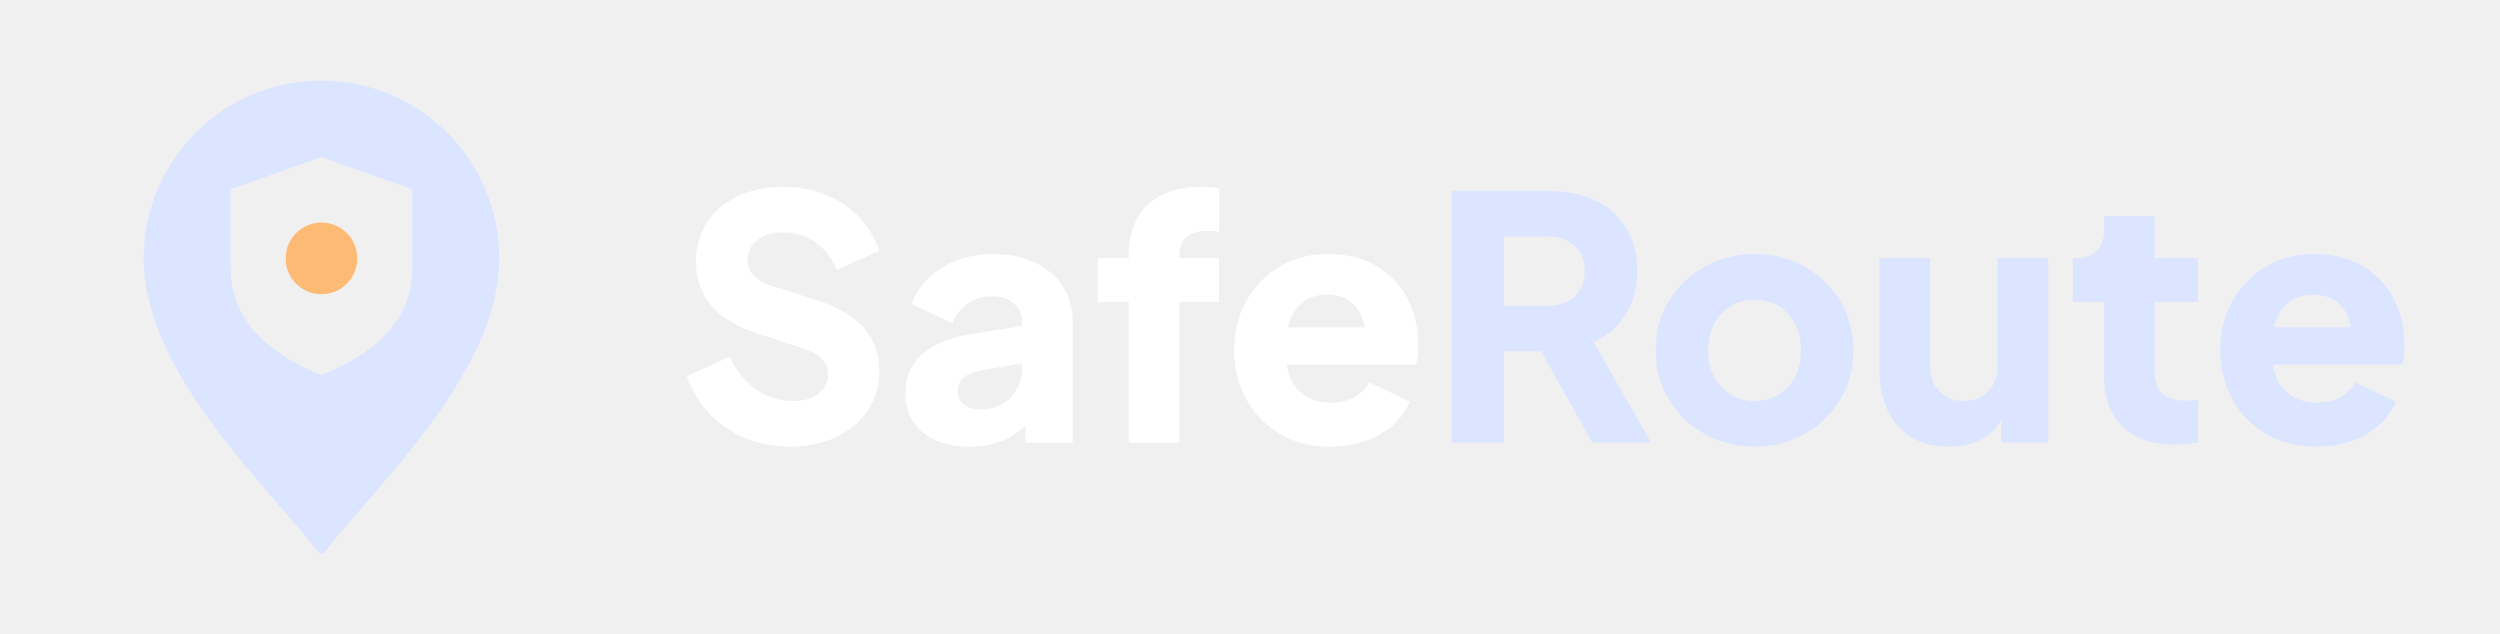
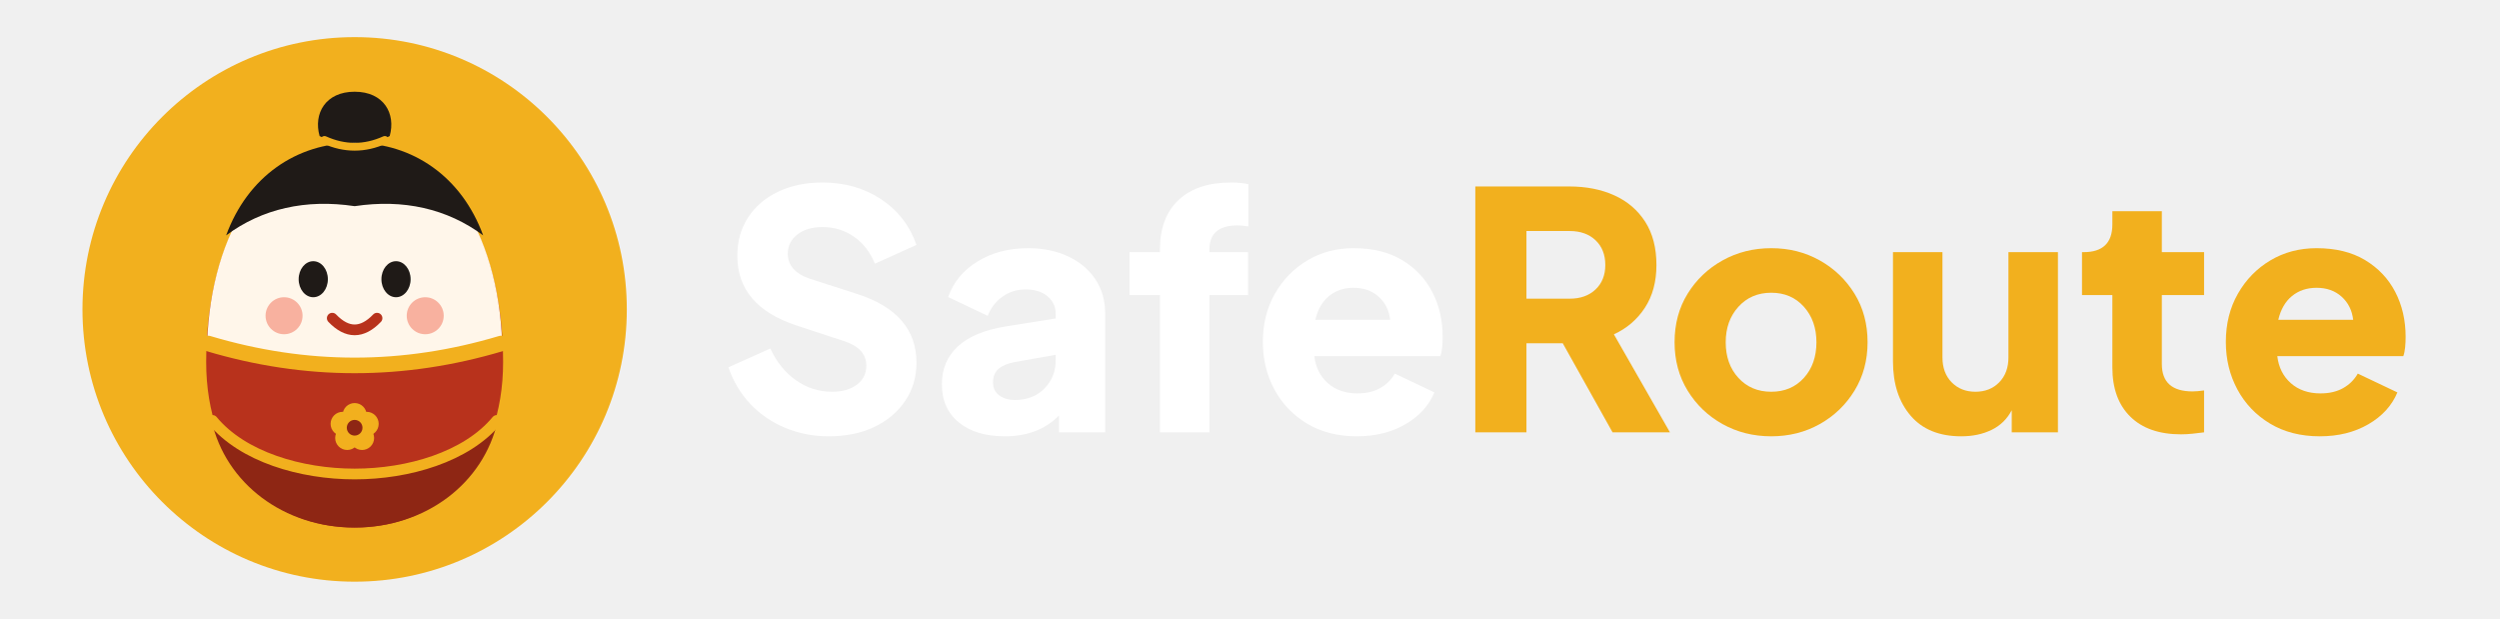
- <svg xmlns="http://www.w3.org/2000/svg" width="592" height="150" viewBox="0 0 592 150">
-   <g transform="translate(15.54701 15.15275) scale(1.211483)">
-     <mask id="m42c" maskUnits="userSpaceOnUse" x="0" y="0" width="100" height="100">
-       <rect width="100" height="100" fill="#fff" />
-       <path d="M50 19 L67 25 L67 40 Q67 53 50 60 Q33 53 33 40 L33 25 Z" fill="#000" stroke="#000" stroke-width="1.5" stroke-linejoin="round" />
-     </mask>
-     <g mask="url(#m42c)">
-       <path d="M50 95 C40 82 16 60 16 38 A34 34 0 0 1 84 38 C84 60 60 82 50 95 Z" fill="#DBE5FF" stroke="#DBE5FF" stroke-width="1.5" stroke-linejoin="round" />
-     </g>
-     <circle cx="50" cy="38" r="7" fill="#FDBA74" />
+ <svg xmlns="http://www.w3.org/2000/svg" width="606" height="150" viewBox="0 0 606 150">
+   <circle cx="86" cy="75" r="66" fill="#F2B01E" />
+   <g transform="translate(26.97843 20.46407) scale(1.180431)">
+     <path d="M50 12 C69 12 80.5 32 80.5 57 C80.5 78 67.5 91 50 91 C32.5 91 19.5 78 19.5 57 C19.5 32 31 12 50 12 Z" fill="#B8321C" />
+     <path d="M50 1.5 C56 1.5 58.5 6 57.2 10.6 Q50 14.4 42.8 10.6 C41.5 6 44 1.5 50 1.5 Z" fill="#1F1A17" />
+     <path d="M19.7 53 C20.5 30.5 31.5 12 50 12 C68.5 12 79.5 30.5 80.3 53 Q50 62 19.7 53 Z" fill="#FFF6EA" />
+     <path d="M20.6 69 C27 76.5 39 80 50 80 C61 80 73 76.5 79.4 69 C76.5 82 64.5 91 50 91 C35.5 91 23.5 82 20.6 69 Z" fill="#8E2614" />
+     <path d="M19.9 53.2 Q50 62.2 80.1 53.2" fill="none" stroke="#F2B01E" stroke-width="3.2" stroke-linecap="round" stroke-linejoin="round" />
+     <path d="M20.8 69 C27 76.5 39 80 50 80 C61 80 73 76.5 79.2 69" fill="none" stroke="#F2B01E" stroke-width="2.2" stroke-linecap="round" stroke-linejoin="round" />
+     <circle cx="50" cy="67.9" r="2.47" fill="#F2B01E" />
+     <circle cx="52.47" cy="69.7" r="2.47" fill="#F2B01E" />
+     <circle cx="51.53" cy="72.6" r="2.47" fill="#F2B01E" />
+     <circle cx="48.47" cy="72.6" r="2.47" fill="#F2B01E" />
+     <circle cx="47.53" cy="69.7" r="2.47" fill="#F2B01E" />
+     <circle cx="50" cy="70.5" r="1.612" fill="#8E2614" />
+     <path d="M23.6 31 C28 19 38 12 50 12 C62 12 72 19 76.4 31 C69 25.5 60 23.5 50 25 C40 23.5 31 25.5 23.6 31 Z" fill="#1F1A17" />
+     <path d="M43.8 11.4 Q50 14.2 56.2 11.4" fill="none" stroke="#F2B01E" stroke-width="1.6" stroke-linecap="round" stroke-linejoin="round" />
+     <path d="M44.5 40A3 3.7 0 1 0 38.5 40A3 3.7 0 1 0 44.5 40Z" fill="#1F1A17" />
+     <path d="M61.5 40A3 3.7 0 1 0 55.5 40A3 3.7 0 1 0 61.5 40Z" fill="#1F1A17" />
+     <circle cx="35.5" cy="47.5" r="3.8" fill="#F6A08C" opacity="0.8" />
+     <circle cx="64.5" cy="47.5" r="3.8" fill="#F6A08C" opacity="0.8" />
+     <path d="M45.4 48 Q50 52.8 54.6 48" fill="none" stroke="#B8321C" stroke-width="2.2" stroke-linecap="round" stroke-linejoin="round" />
  </g>
-   <path d="M186.96 105.76Q181.36 105.76 176.44 103.72Q171.52 101.68 167.96 97.92Q164.40 94.16 162.64 89.04L172.80 84.48Q175.04 89.36 179 92.16Q182.96 94.96 187.76 94.96Q191.52 94.96 193.80 93.24Q196.08 91.52 196.08 88.64Q196.08 84.48 190.80 82.72L179.12 78.88Q164.80 74.16 164.80 62Q164.80 56.72 167.40 52.72Q170 48.72 174.68 46.48Q179.36 44.24 185.44 44.24Q193.52 44.24 199.64 48.28Q205.76 52.32 208.24 59.36L198.16 63.92Q196.48 59.76 193.12 57.40Q189.76 55.04 185.44 55.04Q181.68 55.04 179.36 56.84Q177.04 58.64 177.04 61.52Q177.04 65.76 182.48 67.60L193.92 71.28Q208.24 75.92 208.24 87.92Q208.24 93.12 205.52 97.16Q202.80 101.20 198.04 103.48Q193.28 105.76 186.96 105.76" fill="#FFFFFF" />
-   <path d="M229.68 105.76Q222.64 105.76 218.52 102.40Q214.40 99.04 214.40 93.12Q214.40 87.60 218.24 84Q222.08 80.40 229.92 79.12L242 77.20L242 76Q242 73.52 240.04 71.84Q238.08 70.16 234.72 70.16Q231.52 70.16 229.08 71.92Q226.64 73.68 225.52 76.56L215.92 72Q217.84 66.56 223.08 63.36Q228.32 60.16 235.28 60.16Q240.80 60.16 245.04 62.16Q249.28 64.16 251.64 67.72Q254 71.28 254 76L254 104.80L242.80 104.80L242.80 100.72Q237.84 105.76 229.68 105.76M226.80 92.72Q226.80 94.72 228.32 95.84Q229.84 96.96 232.08 96.96Q236.56 96.96 239.28 94.16Q242 91.36 242 87.36L242 86L232.08 87.76Q229.52 88.24 228.16 89.40Q226.80 90.56 226.80 92.72" fill="#FFFFFF" />
-   <path d="M279.28 104.80L267.28 104.80L267.28 71.52L259.92 71.52L259.92 61.12L267.28 61.12L267.28 60.48Q267.28 52.72 271.80 48.48Q276.32 44.24 284.48 44.24Q286.88 44.24 288.72 44.64L288.72 54.88Q287.20 54.64 286.08 54.64Q279.28 54.64 279.28 60.48L279.28 61.12L288.64 61.12L288.64 71.52L279.28 71.52" fill="#FFFFFF" />
-   <path d="M315.04 105.76Q308.08 105.76 302.96 102.68Q297.84 99.60 295.04 94.40Q292.24 89.20 292.24 82.88Q292.24 76.32 295.16 71.20Q298.08 66.08 303.04 63.12Q308 60.16 314.24 60.16Q321.20 60.16 326 63.04Q330.80 65.92 333.32 70.76Q335.84 75.60 335.84 81.68Q335.84 82.96 335.72 84.20Q335.60 85.44 335.28 86.32L304.72 86.32Q305.20 90.40 308 92.88Q310.80 95.36 315.20 95.36Q318.40 95.36 320.68 94.08Q322.96 92.80 324.24 90.56L333.84 95.12Q331.84 99.92 326.80 102.84Q321.76 105.76 315.04 105.76M314.24 69.76Q310.72 69.76 308.28 71.76Q305.84 73.76 304.96 77.52L323.12 77.52Q322.72 74.08 320.32 71.92Q317.92 69.76 314.24 69.76" fill="#FFFFFF" />
-   <path d="M356.16 104.80L343.76 104.80L343.76 45.20L366.56 45.20Q372.72 45.20 377.48 47.36Q382.24 49.52 384.96 53.76Q387.68 58 387.68 64.24Q387.68 70.32 384.88 74.60Q382.08 78.88 377.36 81.04L390.96 104.80L377.04 104.80L364.96 83.20L356.16 83.20L356.16 104.80M356.16 56L356.16 72.40L366.64 72.40Q370.56 72.40 372.92 70.16Q375.28 67.92 375.28 64.24Q375.28 60.48 372.92 58.24Q370.56 56 366.64 56" fill="#DBE5FF" />
-   <path d="M415.52 105.76Q409.04 105.76 403.72 102.80Q398.40 99.84 395.24 94.68Q392.08 89.52 392.08 82.96Q392.08 76.32 395.24 71.20Q398.40 66.08 403.72 63.12Q409.04 60.16 415.52 60.16Q422 60.16 427.28 63.12Q432.56 66.08 435.72 71.20Q438.88 76.32 438.88 82.96Q438.88 89.52 435.72 94.68Q432.56 99.84 427.28 102.80Q422 105.76 415.52 105.76M415.52 94.96Q420.40 94.96 423.44 91.60Q426.48 88.24 426.48 82.96Q426.48 77.76 423.44 74.36Q420.40 70.96 415.52 70.96Q410.64 70.96 407.56 74.36Q404.48 77.76 404.48 82.96Q404.48 88.24 407.56 91.60Q410.64 94.96 415.52 94.96" fill="#DBE5FF" />
-   <path d="M461.60 105.76Q453.60 105.76 449.32 100.76Q445.04 95.76 445.04 87.60L445.04 61.12L457.04 61.12L457.04 86.64Q457.04 90.40 459.28 92.68Q461.52 94.96 465.04 94.96Q468.56 94.96 470.80 92.68Q473.04 90.40 473.04 86.64L473.04 61.12L485.04 61.12L485.04 104.80L473.84 104.80L473.84 99.44Q472.16 102.64 468.96 104.20Q465.76 105.76 461.60 105.76" fill="#DBE5FF" />
-   <path d="M514.88 105.28Q506.96 105.28 502.60 101Q498.24 96.72 498.24 89.04L498.24 71.52L490.88 71.52L490.88 61.12L491.28 61.12Q498.24 61.12 498.24 54.40L498.24 51.20L510.24 51.20L510.24 61.12L520.48 61.12L520.48 71.52L510.24 71.52L510.24 88.24Q510.24 94.88 517.68 94.88Q518.80 94.88 520.48 94.64L520.48 104.80Q519.28 104.96 517.76 105.12Q516.24 105.28 514.88 105.28" fill="#DBE5FF" />
-   <path d="M548.56 105.76Q541.60 105.76 536.48 102.68Q531.36 99.60 528.56 94.40Q525.76 89.20 525.76 82.88Q525.76 76.32 528.68 71.20Q531.60 66.08 536.56 63.12Q541.52 60.16 547.76 60.16Q554.72 60.16 559.52 63.04Q564.32 65.92 566.84 70.76Q569.36 75.60 569.36 81.68Q569.36 82.96 569.24 84.20Q569.12 85.44 568.80 86.32L538.24 86.32Q538.72 90.40 541.52 92.88Q544.32 95.36 548.72 95.36Q551.92 95.36 554.20 94.08Q556.48 92.80 557.76 90.56L567.36 95.12Q565.36 99.92 560.32 102.84Q555.28 105.76 548.56 105.76M547.76 69.76Q544.24 69.76 541.80 71.76Q539.36 73.76 538.48 77.52L556.64 77.52Q556.24 74.08 553.84 71.92Q551.44 69.76 547.76 69.76" fill="#DBE5FF" />
+   <path d="M200.96 105.76Q195.36 105.76 190.44 103.72Q185.52 101.68 181.96 97.92Q178.40 94.16 176.64 89.04L186.80 84.48Q189.04 89.36 193 92.16Q196.96 94.96 201.76 94.96Q205.52 94.96 207.80 93.24Q210.08 91.52 210.08 88.64Q210.08 84.48 204.80 82.72L193.12 78.88Q178.80 74.16 178.80 62Q178.80 56.72 181.40 52.72Q184 48.72 188.68 46.48Q193.36 44.24 199.44 44.24Q207.52 44.24 213.64 48.28Q219.76 52.32 222.24 59.36L212.16 63.92Q210.48 59.76 207.12 57.40Q203.76 55.04 199.44 55.04Q195.68 55.04 193.36 56.84Q191.04 58.64 191.04 61.52Q191.04 65.76 196.48 67.60L207.92 71.28Q222.24 75.92 222.24 87.92Q222.24 93.12 219.52 97.16Q216.80 101.20 212.04 103.48Q207.28 105.76 200.96 105.76" fill="#FFFFFF" />
+   <path d="M243.68 105.76Q236.64 105.76 232.52 102.40Q228.40 99.04 228.40 93.12Q228.40 87.60 232.24 84Q236.08 80.40 243.92 79.12L256 77.20L256 76Q256 73.52 254.04 71.84Q252.08 70.16 248.72 70.16Q245.52 70.16 243.08 71.92Q240.64 73.68 239.52 76.56L229.92 72Q231.84 66.56 237.08 63.36Q242.32 60.16 249.28 60.16Q254.80 60.16 259.04 62.16Q263.28 64.16 265.64 67.72Q268 71.28 268 76L268 104.80L256.80 104.80L256.80 100.72Q251.84 105.76 243.68 105.76M240.80 92.72Q240.80 94.72 242.32 95.84Q243.84 96.96 246.08 96.96Q250.56 96.96 253.28 94.16Q256 91.36 256 87.36L256 86L246.08 87.76Q243.52 88.24 242.16 89.40Q240.80 90.56 240.80 92.72" fill="#FFFFFF" />
+   <path d="M293.28 104.80L281.28 104.80L281.28 71.52L273.92 71.52L273.92 61.12L281.28 61.12L281.28 60.48Q281.28 52.72 285.80 48.48Q290.32 44.24 298.48 44.24Q300.88 44.24 302.72 44.64L302.72 54.88Q301.20 54.64 300.08 54.64Q293.28 54.64 293.28 60.48L293.28 61.12L302.64 61.12L302.64 71.52L293.28 71.52" fill="#FFFFFF" />
+   <path d="M329.04 105.76Q322.08 105.76 316.96 102.68Q311.84 99.60 309.04 94.40Q306.24 89.20 306.24 82.88Q306.24 76.32 309.16 71.20Q312.08 66.08 317.04 63.12Q322 60.16 328.24 60.16Q335.20 60.16 340 63.04Q344.80 65.92 347.32 70.76Q349.84 75.60 349.84 81.68Q349.84 82.96 349.72 84.20Q349.60 85.44 349.28 86.32L318.72 86.32Q319.20 90.40 322 92.88Q324.80 95.36 329.20 95.36Q332.40 95.36 334.68 94.08Q336.96 92.80 338.24 90.56L347.84 95.12Q345.84 99.92 340.80 102.84Q335.76 105.76 329.04 105.76M328.24 69.76Q324.72 69.76 322.28 71.76Q319.84 73.76 318.96 77.52L337.12 77.52Q336.72 74.08 334.32 71.92Q331.92 69.76 328.24 69.76" fill="#FFFFFF" />
+   <path d="M370.16 104.80L357.76 104.80L357.76 45.20L380.56 45.20Q386.72 45.20 391.48 47.36Q396.24 49.52 398.96 53.76Q401.68 58 401.68 64.24Q401.68 70.32 398.88 74.60Q396.08 78.88 391.36 81.04L404.96 104.80L391.04 104.80L378.96 83.20L370.16 83.20L370.16 104.80M370.16 56L370.16 72.40L380.64 72.40Q384.56 72.40 386.92 70.16Q389.28 67.92 389.28 64.24Q389.28 60.48 386.92 58.24Q384.56 56 380.64 56" fill="#F2B01E" />
+   <path d="M429.52 105.76Q423.04 105.76 417.72 102.80Q412.40 99.84 409.24 94.68Q406.08 89.52 406.08 82.96Q406.08 76.32 409.24 71.20Q412.40 66.08 417.72 63.12Q423.04 60.16 429.52 60.16Q436 60.16 441.28 63.12Q446.56 66.08 449.72 71.20Q452.88 76.32 452.88 82.96Q452.88 89.52 449.72 94.68Q446.56 99.84 441.28 102.80Q436 105.76 429.52 105.76M429.52 94.96Q434.40 94.96 437.44 91.60Q440.48 88.24 440.48 82.96Q440.48 77.76 437.44 74.36Q434.40 70.96 429.52 70.96Q424.64 70.96 421.56 74.36Q418.48 77.76 418.48 82.96Q418.48 88.24 421.56 91.60Q424.64 94.96 429.52 94.96" fill="#F2B01E" />
+   <path d="M475.60 105.76Q467.60 105.76 463.32 100.76Q459.04 95.76 459.04 87.60L459.04 61.12L471.04 61.12L471.04 86.64Q471.04 90.40 473.28 92.68Q475.52 94.96 479.04 94.96Q482.56 94.96 484.80 92.68Q487.04 90.40 487.04 86.64L487.04 61.12L499.04 61.12L499.04 104.80L487.84 104.80L487.84 99.44Q486.16 102.64 482.96 104.20Q479.76 105.76 475.60 105.76" fill="#F2B01E" />
+   <path d="M528.88 105.28Q520.96 105.28 516.60 101Q512.24 96.72 512.24 89.04L512.24 71.52L504.88 71.52L504.88 61.12L505.28 61.12Q512.24 61.12 512.24 54.40L512.24 51.20L524.24 51.20L524.24 61.12L534.48 61.12L534.48 71.52L524.24 71.52L524.24 88.24Q524.24 94.88 531.68 94.88Q532.80 94.88 534.48 94.64L534.48 104.80Q533.28 104.96 531.76 105.12Q530.24 105.28 528.88 105.28" fill="#F2B01E" />
+   <path d="M562.56 105.76Q555.60 105.76 550.48 102.68Q545.36 99.60 542.56 94.40Q539.76 89.20 539.76 82.88Q539.76 76.32 542.68 71.20Q545.60 66.08 550.56 63.12Q555.52 60.16 561.76 60.16Q568.72 60.16 573.52 63.04Q578.32 65.92 580.84 70.76Q583.36 75.60 583.36 81.68Q583.36 82.96 583.24 84.20Q583.12 85.44 582.80 86.32L552.24 86.32Q552.72 90.40 555.52 92.88Q558.32 95.36 562.72 95.36Q565.92 95.36 568.20 94.08Q570.48 92.80 571.76 90.56L581.36 95.12Q579.36 99.92 574.32 102.84Q569.28 105.76 562.56 105.76M561.76 69.76Q558.24 69.76 555.80 71.76Q553.36 73.76 552.48 77.52L570.64 77.52Q570.24 74.08 567.84 71.92Q565.44 69.76 561.76 69.76" fill="#F2B01E" />
</svg>
